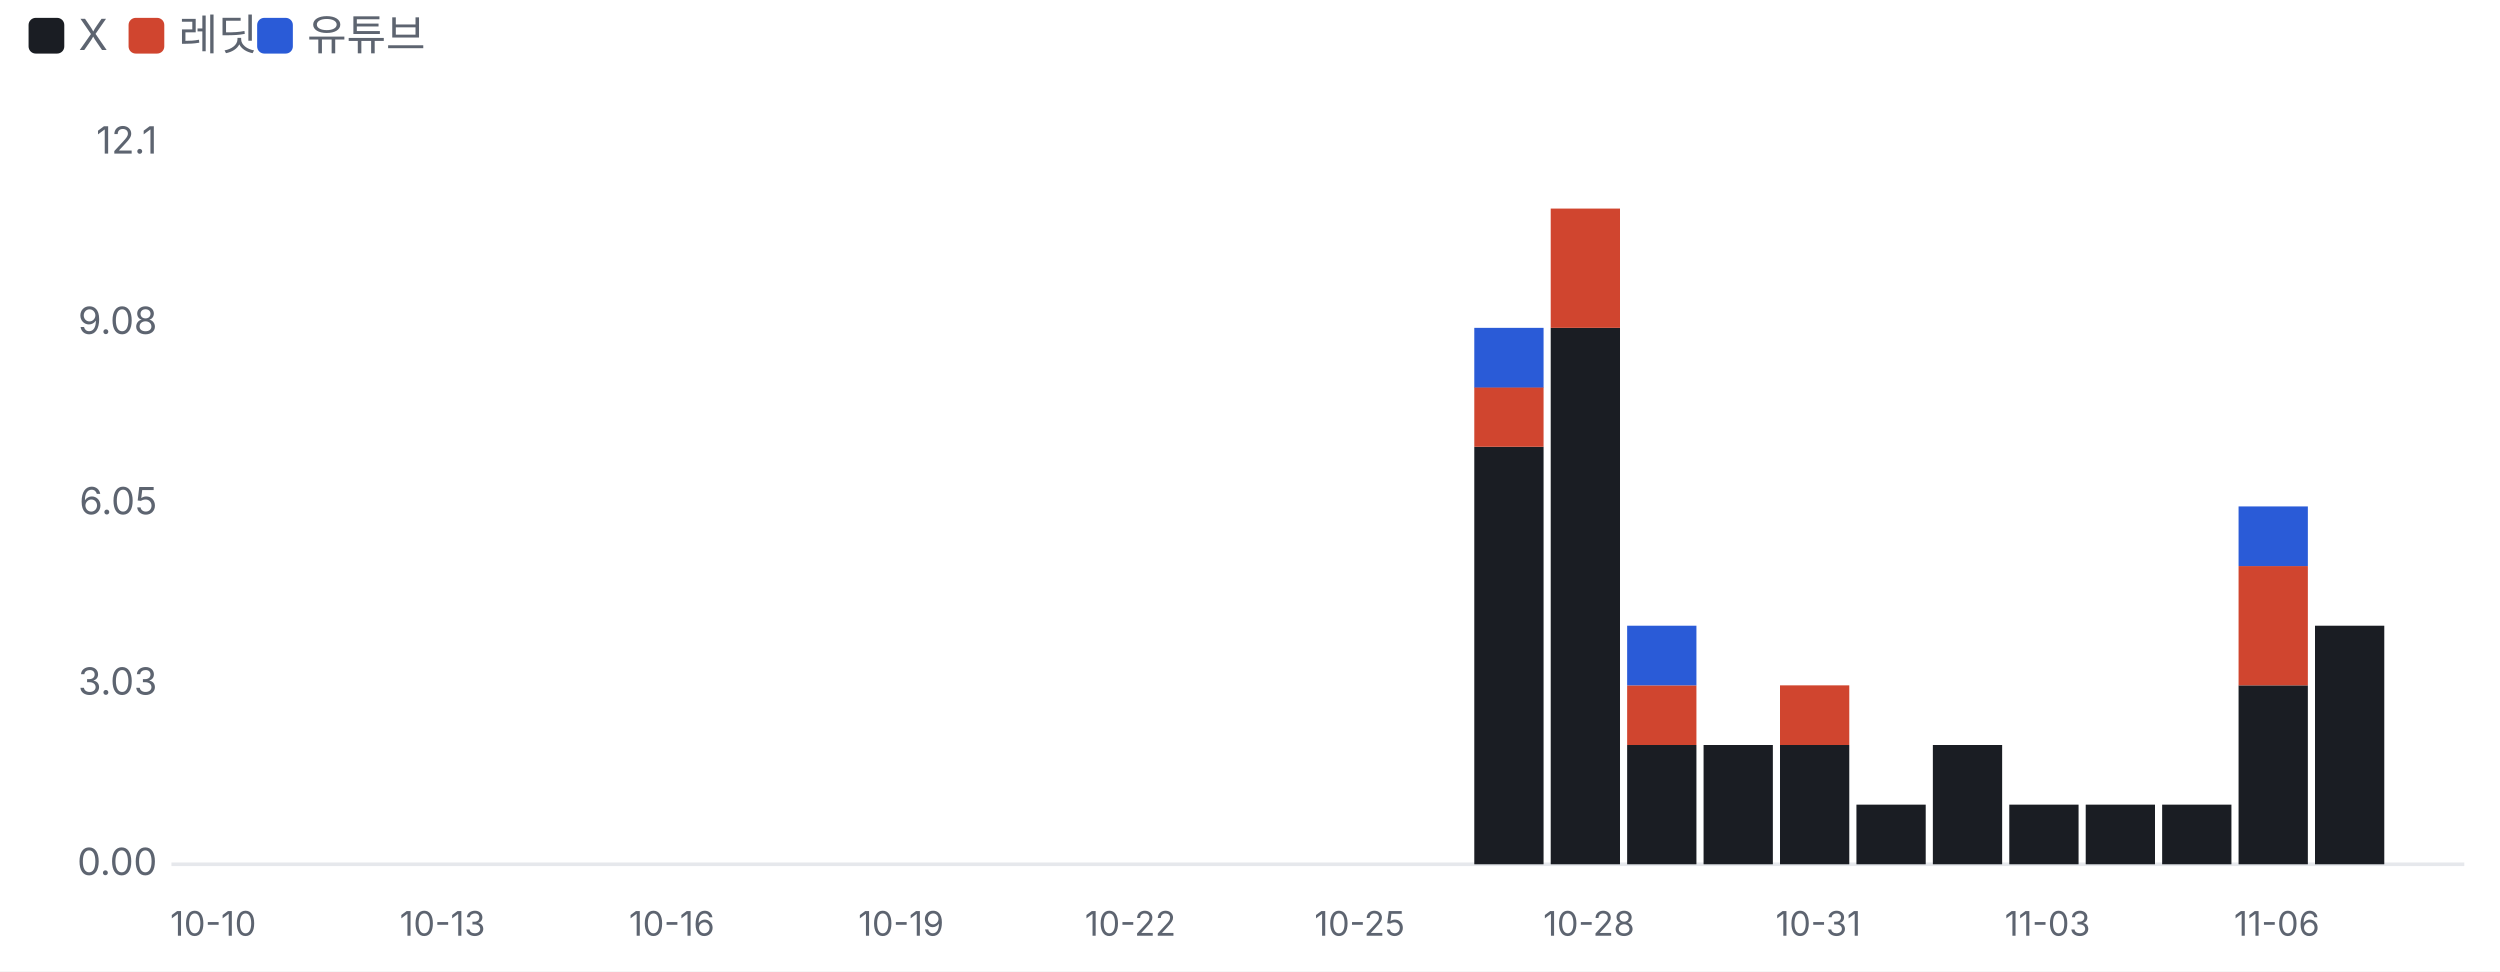
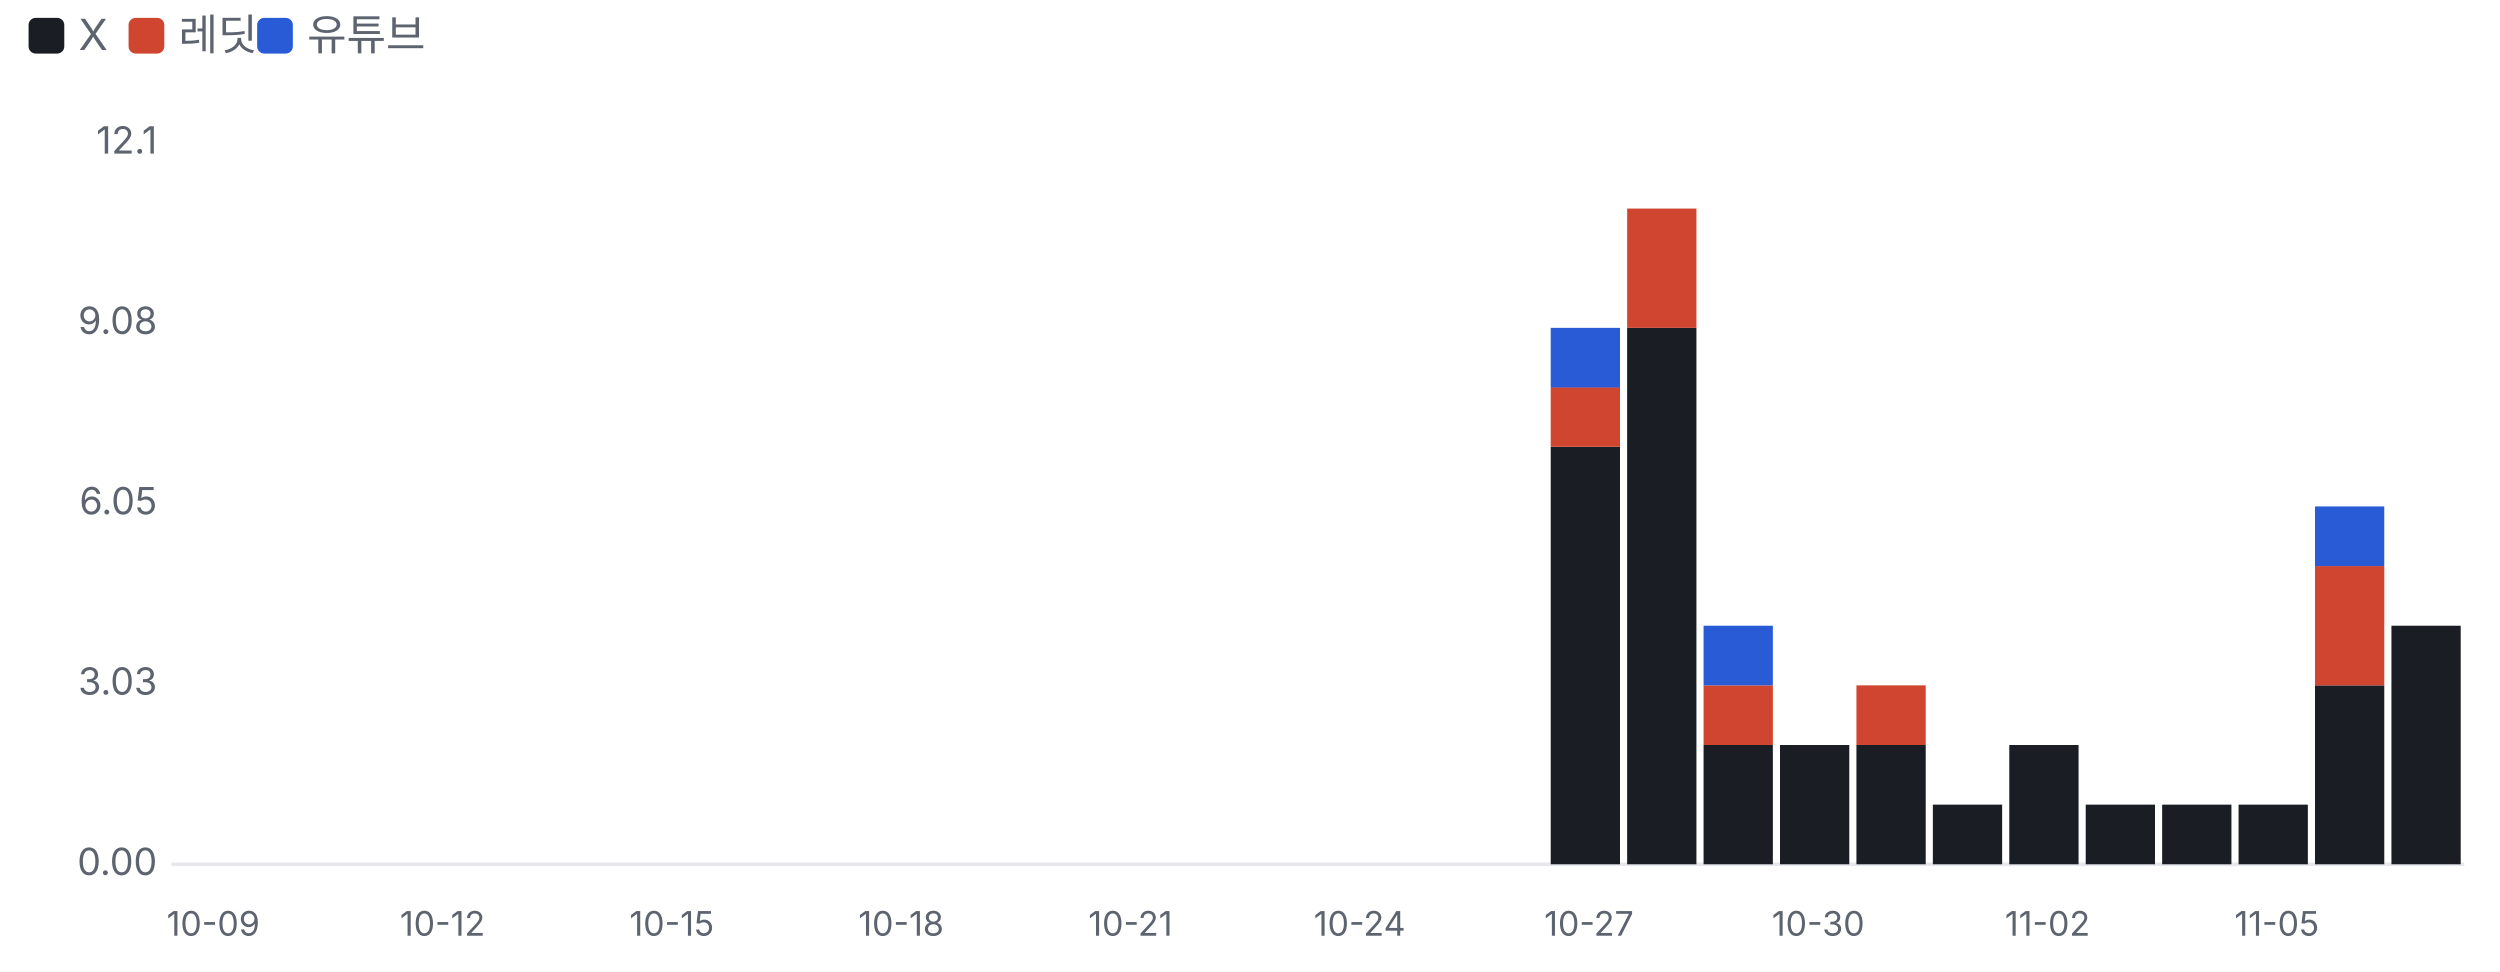
<svg xmlns="http://www.w3.org/2000/svg" viewBox="0 0 700 272" width="700" height="272">
  <style>text{fill:#5d6470;font-size:10.5px;font-family:-apple-system,'Apple SD Gothic Neo','Malgun Gothic',sans-serif}</style>
  <rect width="100%" height="100%" fill="#ffffff" />
  <rect x="8" y="5" width="10" height="10" rx="2" fill="#1a1d23" />
  <text x="22" y="14" style="font-size:12px">X</text>
  <rect x="36" y="5" width="10" height="10" rx="2" fill="#d0452f" />
  <text x="50" y="14" style="font-size:12px">레딧</text>
  <rect x="72" y="5" width="10" height="10" rx="2" fill="#2a5bd7" />
  <text x="86" y="14" style="font-size:12px">유튜브</text>
  <g transform="translate(0,22)">
    <line x1="48" x2="690" y1="220.0" y2="220.0" stroke="#e6e8ec" />
    <text x="44" y="223.0" text-anchor="end">0.00</text>
    <text x="44" y="172.5" text-anchor="end">3.03</text>
    <text x="44" y="122.0" text-anchor="end">6.05</text>
    <text x="44" y="71.5" text-anchor="end">9.08</text>
    <text x="44" y="21.0" text-anchor="end">12.1</text>
-     <text x="59.7" y="240" text-anchor="middle" style="font-size:9.5px">10-10</text>
-     <text x="123.9" y="240" text-anchor="middle" style="font-size:9.5px">10-13</text>
-     <text x="188.1" y="240" text-anchor="middle" style="font-size:9.5px">10-16</text>
-     <text x="252.3" y="240" text-anchor="middle" style="font-size:9.5px">10-19</text>
-     <text x="316.5" y="240" text-anchor="middle" style="font-size:9.5px">10-22</text>
-     <text x="380.7" y="240" text-anchor="middle" style="font-size:9.5px">10-25</text>
-     <rect x="412.8" y="103.1" width="19.4" height="116.9" fill="#1a1d23" />
-     <rect x="412.8" y="86.4" width="19.4" height="16.7" fill="#d0452f" />
-     <rect x="412.8" y="69.8" width="19.4" height="16.7" fill="#2a5bd7" />
-     <rect x="434.2" y="69.8" width="19.4" height="150.2" fill="#1a1d23" />
-     <rect x="434.2" y="36.4" width="19.4" height="33.4" fill="#d0452f" />
-     <text x="444.9" y="240" text-anchor="middle" style="font-size:9.5px">10-28</text>
-     <rect x="455.6" y="186.6" width="19.4" height="33.4" fill="#1a1d23" />
-     <rect x="455.6" y="169.9" width="19.4" height="16.7" fill="#d0452f" />
-     <rect x="455.6" y="153.2" width="19.4" height="16.7" fill="#2a5bd7" />
+     <text x="59.7" y="240" text-anchor="middle" style="font-size:9.5px">10-09</text>
+     <text x="123.9" y="240" text-anchor="middle" style="font-size:9.5px">10-12</text>
+     <text x="188.1" y="240" text-anchor="middle" style="font-size:9.5px">10-15</text>
+     <text x="252.3" y="240" text-anchor="middle" style="font-size:9.5px">10-18</text>
+     <text x="316.5" y="240" text-anchor="middle" style="font-size:9.5px">10-21</text>
+     <text x="380.7" y="240" text-anchor="middle" style="font-size:9.5px">10-24</text>
+     <rect x="434.2" y="103.1" width="19.4" height="116.9" fill="#1a1d23" />
+     <rect x="434.2" y="86.4" width="19.4" height="16.7" fill="#d0452f" />
+     <rect x="434.2" y="69.8" width="19.4" height="16.7" fill="#2a5bd7" />
+     <text x="444.9" y="240" text-anchor="middle" style="font-size:9.5px">10-27</text>
+     <rect x="455.6" y="69.8" width="19.4" height="150.2" fill="#1a1d23" />
+     <rect x="455.6" y="36.4" width="19.4" height="33.4" fill="#d0452f" />
    <rect x="477.0" y="186.6" width="19.4" height="33.4" fill="#1a1d23" />
+     <rect x="477.0" y="169.9" width="19.4" height="16.7" fill="#d0452f" />
+     <rect x="477.0" y="153.2" width="19.4" height="16.7" fill="#2a5bd7" />
    <rect x="498.4" y="186.6" width="19.4" height="33.4" fill="#1a1d23" />
-     <rect x="498.4" y="169.9" width="19.4" height="16.7" fill="#d0452f" />
-     <text x="509.1" y="240" text-anchor="middle" style="font-size:9.5px">10-31</text>
-     <rect x="519.8" y="203.3" width="19.4" height="16.7" fill="#1a1d23" />
-     <rect x="541.2" y="186.6" width="19.4" height="33.4" fill="#1a1d23" />
-     <rect x="562.6" y="203.3" width="19.4" height="16.7" fill="#1a1d23" />
-     <text x="573.3" y="240" text-anchor="middle" style="font-size:9.5px">11-03</text>
+     <text x="509.1" y="240" text-anchor="middle" style="font-size:9.5px">10-30</text>
+     <rect x="519.8" y="186.6" width="19.4" height="33.4" fill="#1a1d23" />
+     <rect x="519.8" y="169.9" width="19.4" height="16.7" fill="#d0452f" />
+     <rect x="541.2" y="203.3" width="19.4" height="16.7" fill="#1a1d23" />
+     <rect x="562.6" y="186.6" width="19.4" height="33.4" fill="#1a1d23" />
+     <text x="573.3" y="240" text-anchor="middle" style="font-size:9.5px">11-02</text>
    <rect x="584.0" y="203.3" width="19.4" height="16.7" fill="#1a1d23" />
    <rect x="605.4" y="203.3" width="19.4" height="16.7" fill="#1a1d23" />
-     <rect x="626.8" y="169.9" width="19.4" height="50.1" fill="#1a1d23" />
-     <rect x="626.8" y="136.5" width="19.4" height="33.4" fill="#d0452f" />
-     <rect x="626.8" y="119.8" width="19.4" height="16.7" fill="#2a5bd7" />
-     <text x="637.5" y="240" text-anchor="middle" style="font-size:9.5px">11-06</text>
-     <rect x="648.2" y="153.2" width="19.4" height="66.8" fill="#1a1d23" />
+     <rect x="626.8" y="203.3" width="19.4" height="16.7" fill="#1a1d23" />
+     <text x="637.5" y="240" text-anchor="middle" style="font-size:9.5px">11-05</text>
+     <rect x="648.2" y="169.9" width="19.4" height="50.1" fill="#1a1d23" />
+     <rect x="648.2" y="136.5" width="19.4" height="33.4" fill="#d0452f" />
+     <rect x="648.2" y="119.8" width="19.4" height="16.7" fill="#2a5bd7" />
+     <rect x="669.6" y="153.2" width="19.4" height="66.8" fill="#1a1d23" />
  </g>
</svg>
